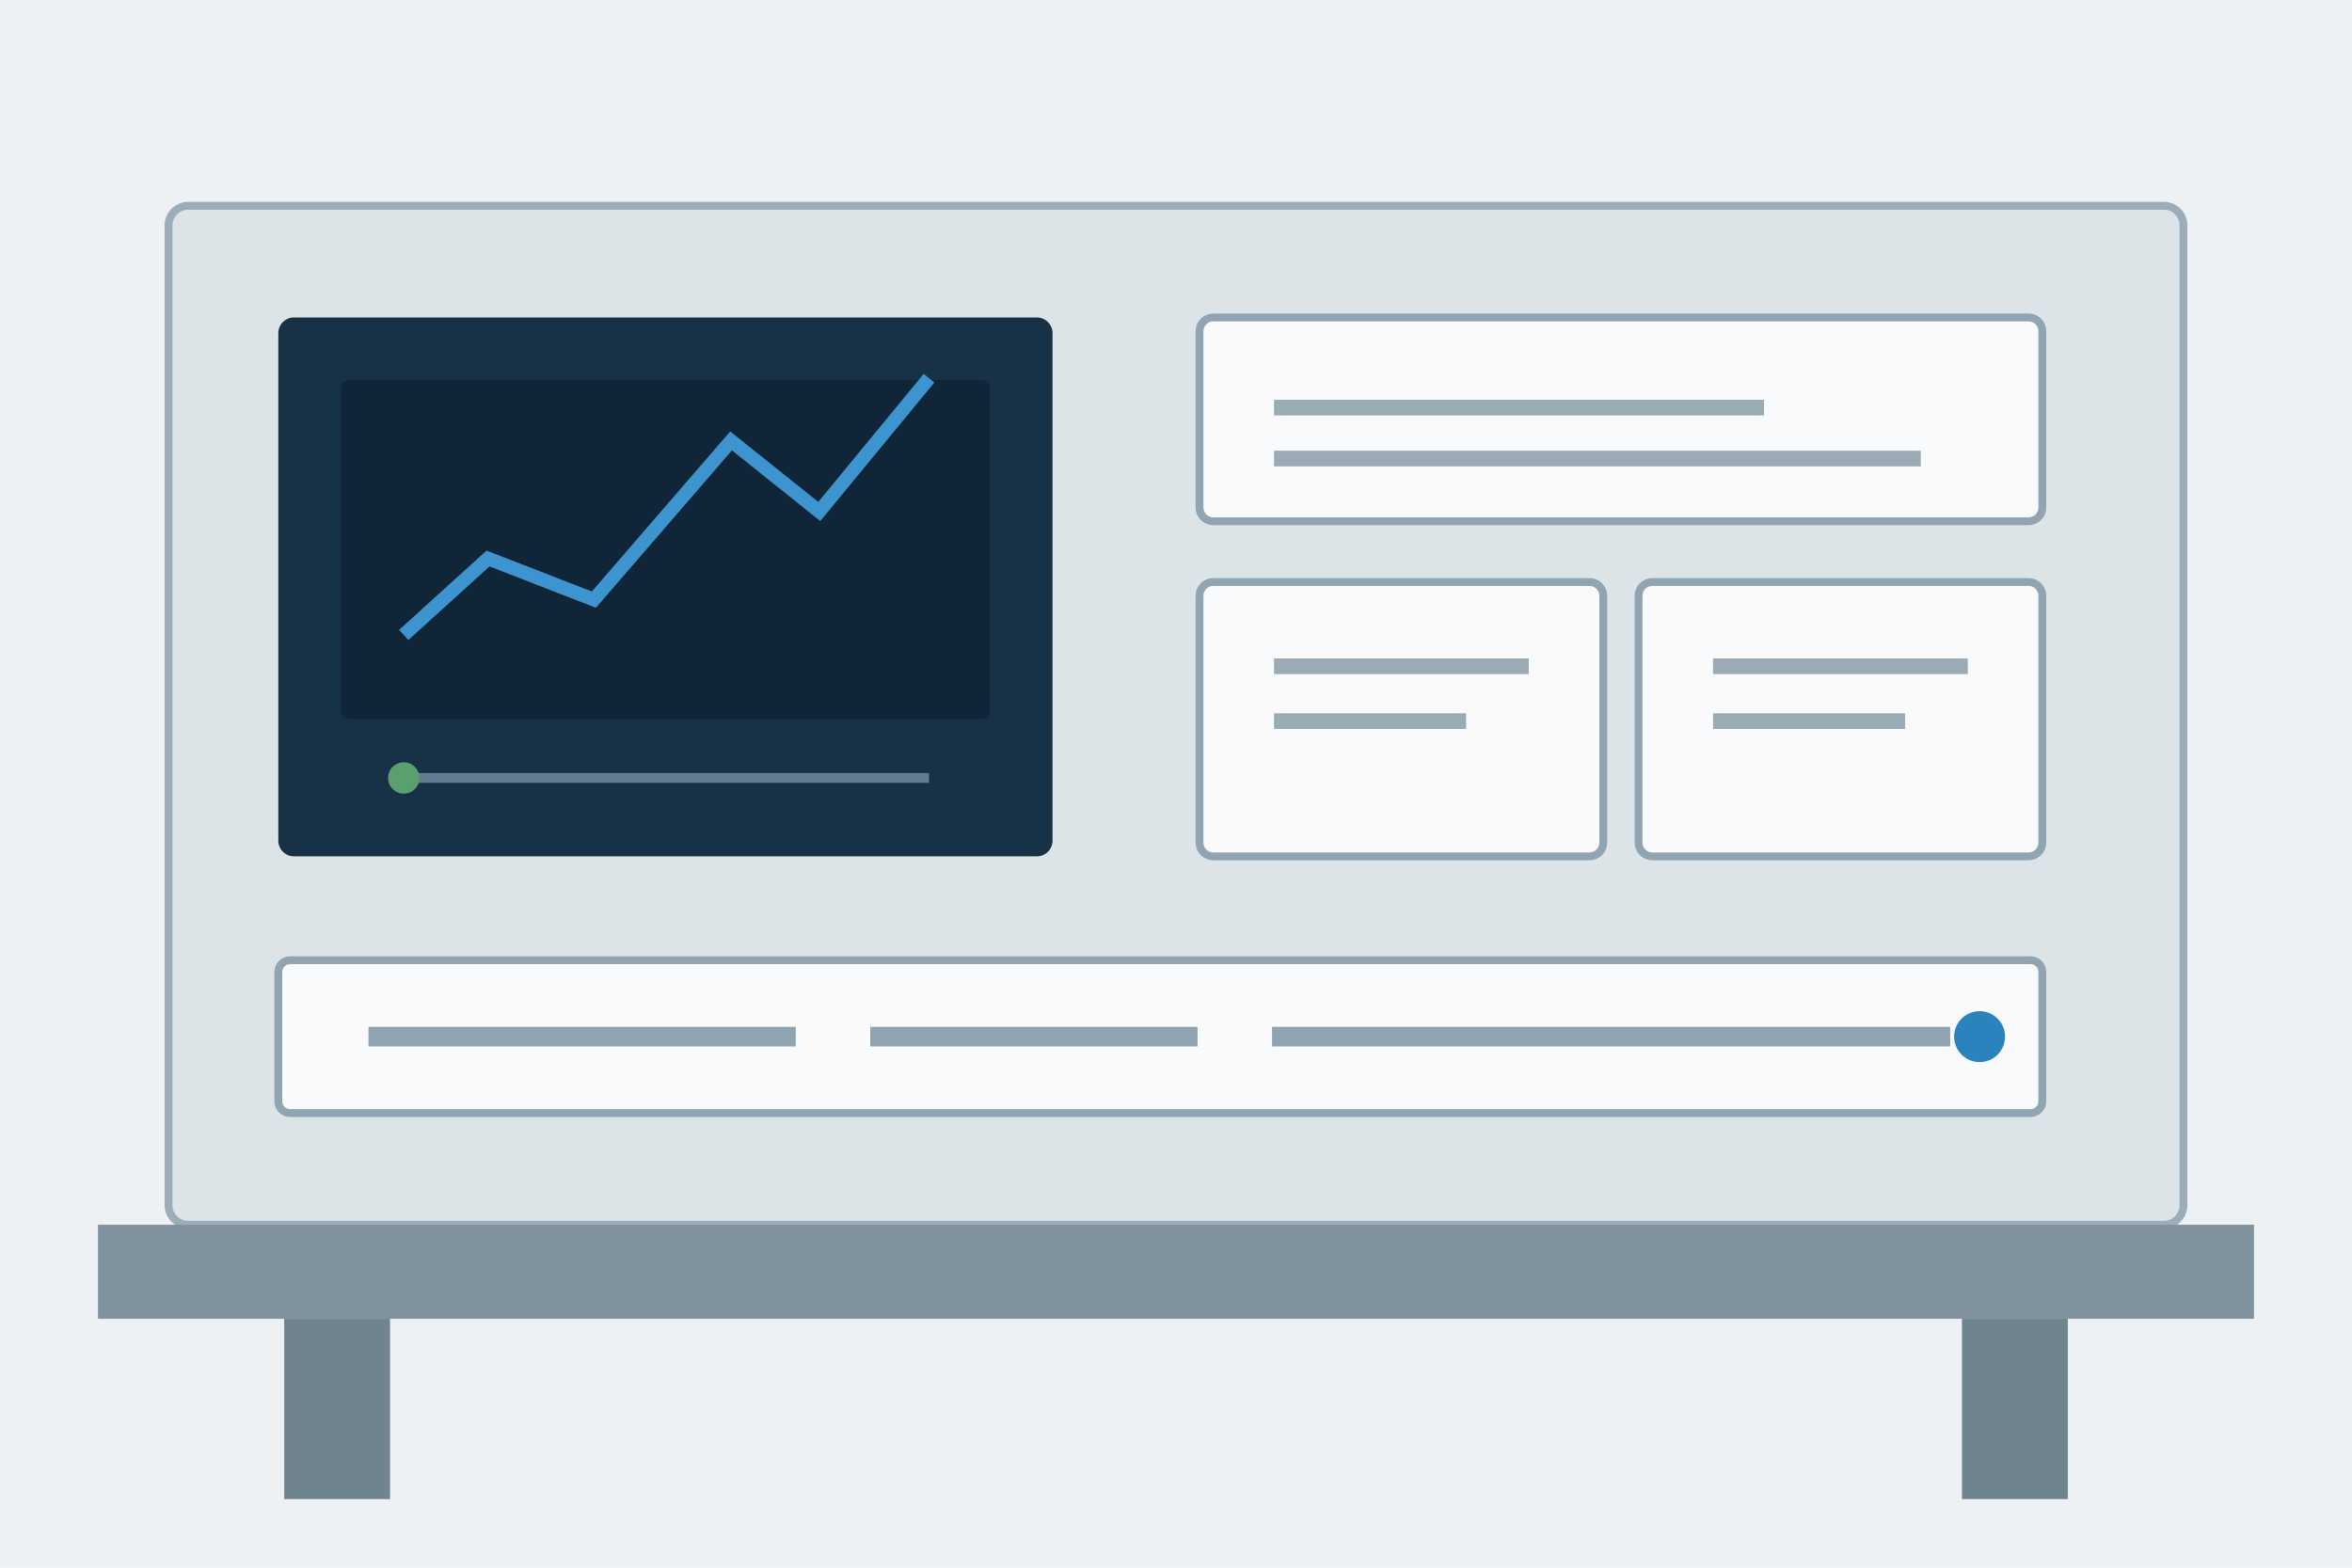
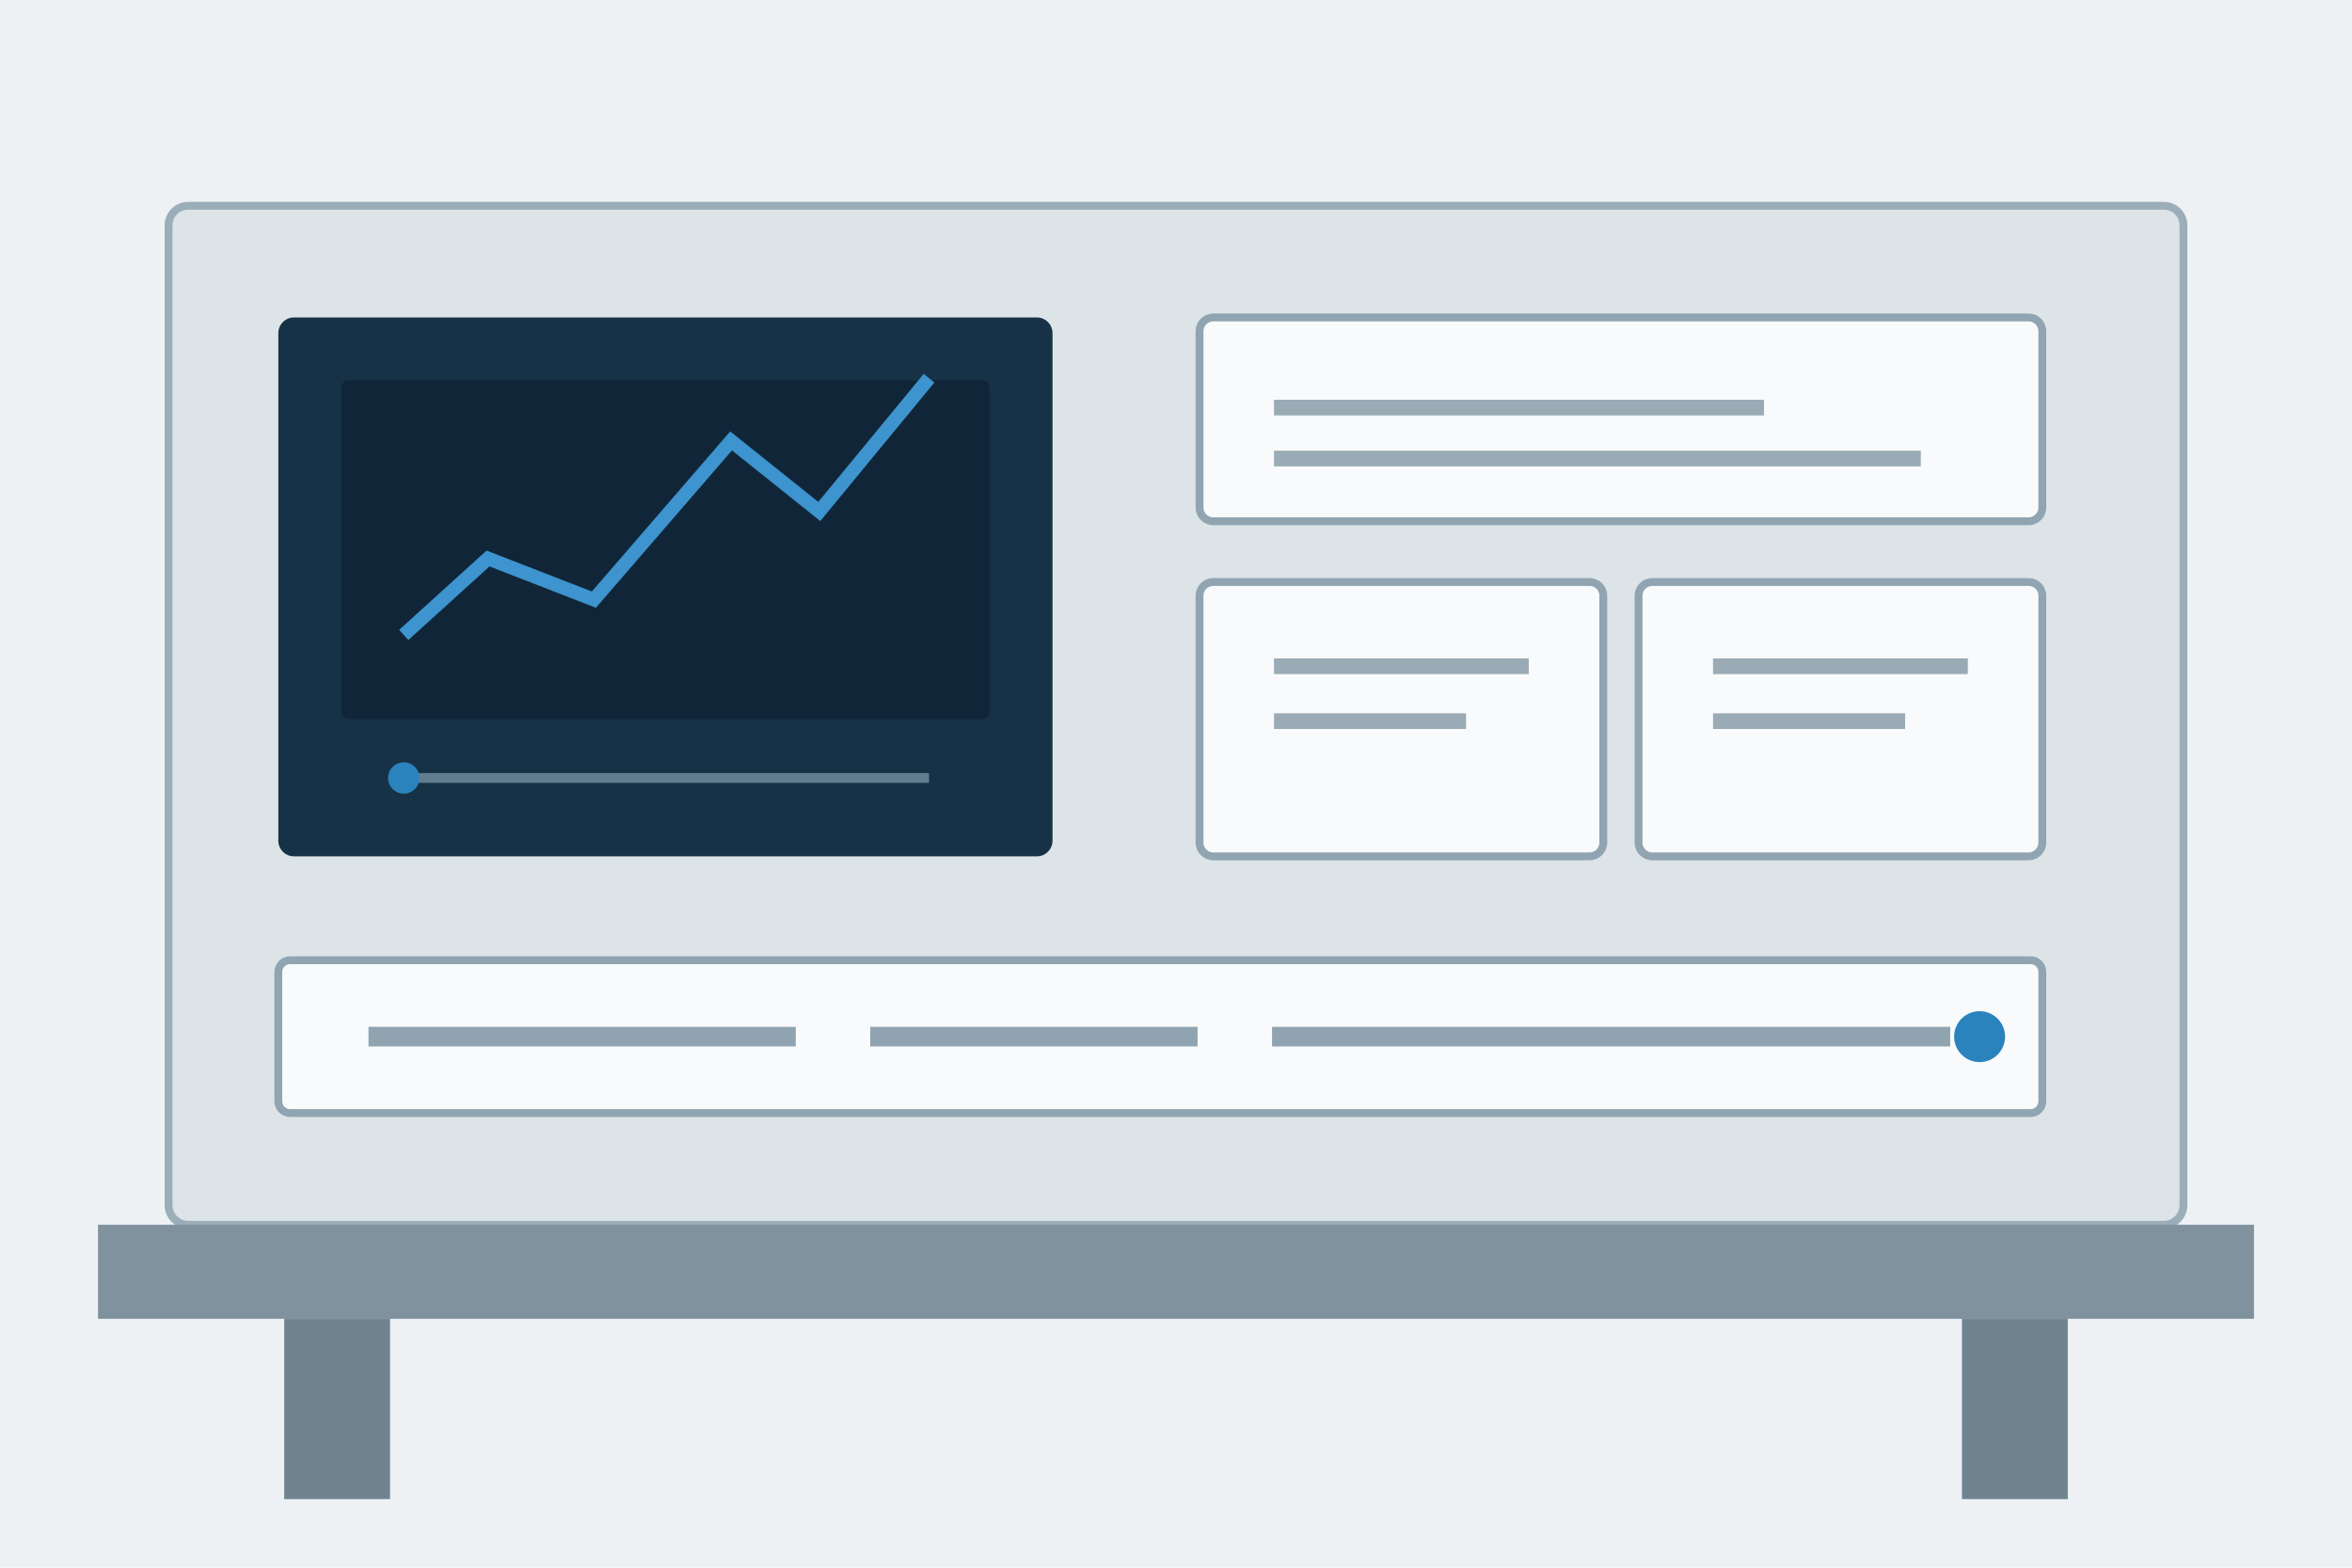
<svg xmlns="http://www.w3.org/2000/svg" viewBox="0 0 1200 800" role="img" aria-labelledby="title desc">
  <rect width="1200" height="800" fill="#edf1f3" />
  <rect x="86" y="105" width="1028" height="520" rx="10" fill="#dce4e8" stroke="#9badb8" stroke-width="4" />
  <rect x="142" y="162" width="395" height="275" rx="8" fill="#173247" />
  <rect x="174" y="194" width="331" height="173" rx="4" fill="#102638" />
  <path d="M206 324l43-39 54 21 70-81 45 36 56-68" fill="none" stroke="#3d94cf" stroke-width="7" />
  <path d="M206 397h268" stroke="#617d90" stroke-width="5" />
-   <circle cx="206" cy="397" r="8" fill="#5b9f70" />
+   <circle cx="206" cy="397" r="8" fill="#2b83be" />
  <rect x="612" y="162" width="430" height="104" rx="7" fill="#f8fafb" stroke="#90a4b1" stroke-width="4" />
  <rect x="612" y="297" width="206" height="140" rx="7" fill="#f8fafb" stroke="#90a4b1" stroke-width="4" />
  <rect x="836" y="297" width="206" height="140" rx="7" fill="#f8fafb" stroke="#90a4b1" stroke-width="4" />
  <path d="M650 208h250m-250 26h330M650 340h130m-130 28h98m126-28h130m-130 28h98" stroke="#9babb5" stroke-width="8" />
  <rect x="142" y="490" width="900" height="78" rx="6" fill="#f8fafb" stroke="#90a4b1" stroke-width="4" />
  <path d="M188 529h218m38 0h167m38 0h346" stroke="#8fa3b0" stroke-width="10" />
  <circle cx="1010" cy="529" r="13" fill="#2b83be" />
  <rect x="50" y="625" width="1100" height="48" fill="#7f929e" />
  <rect x="145" y="673" width="54" height="92" fill="#70848f" />
  <rect x="1001" y="673" width="54" height="92" fill="#70848f" />
</svg>
